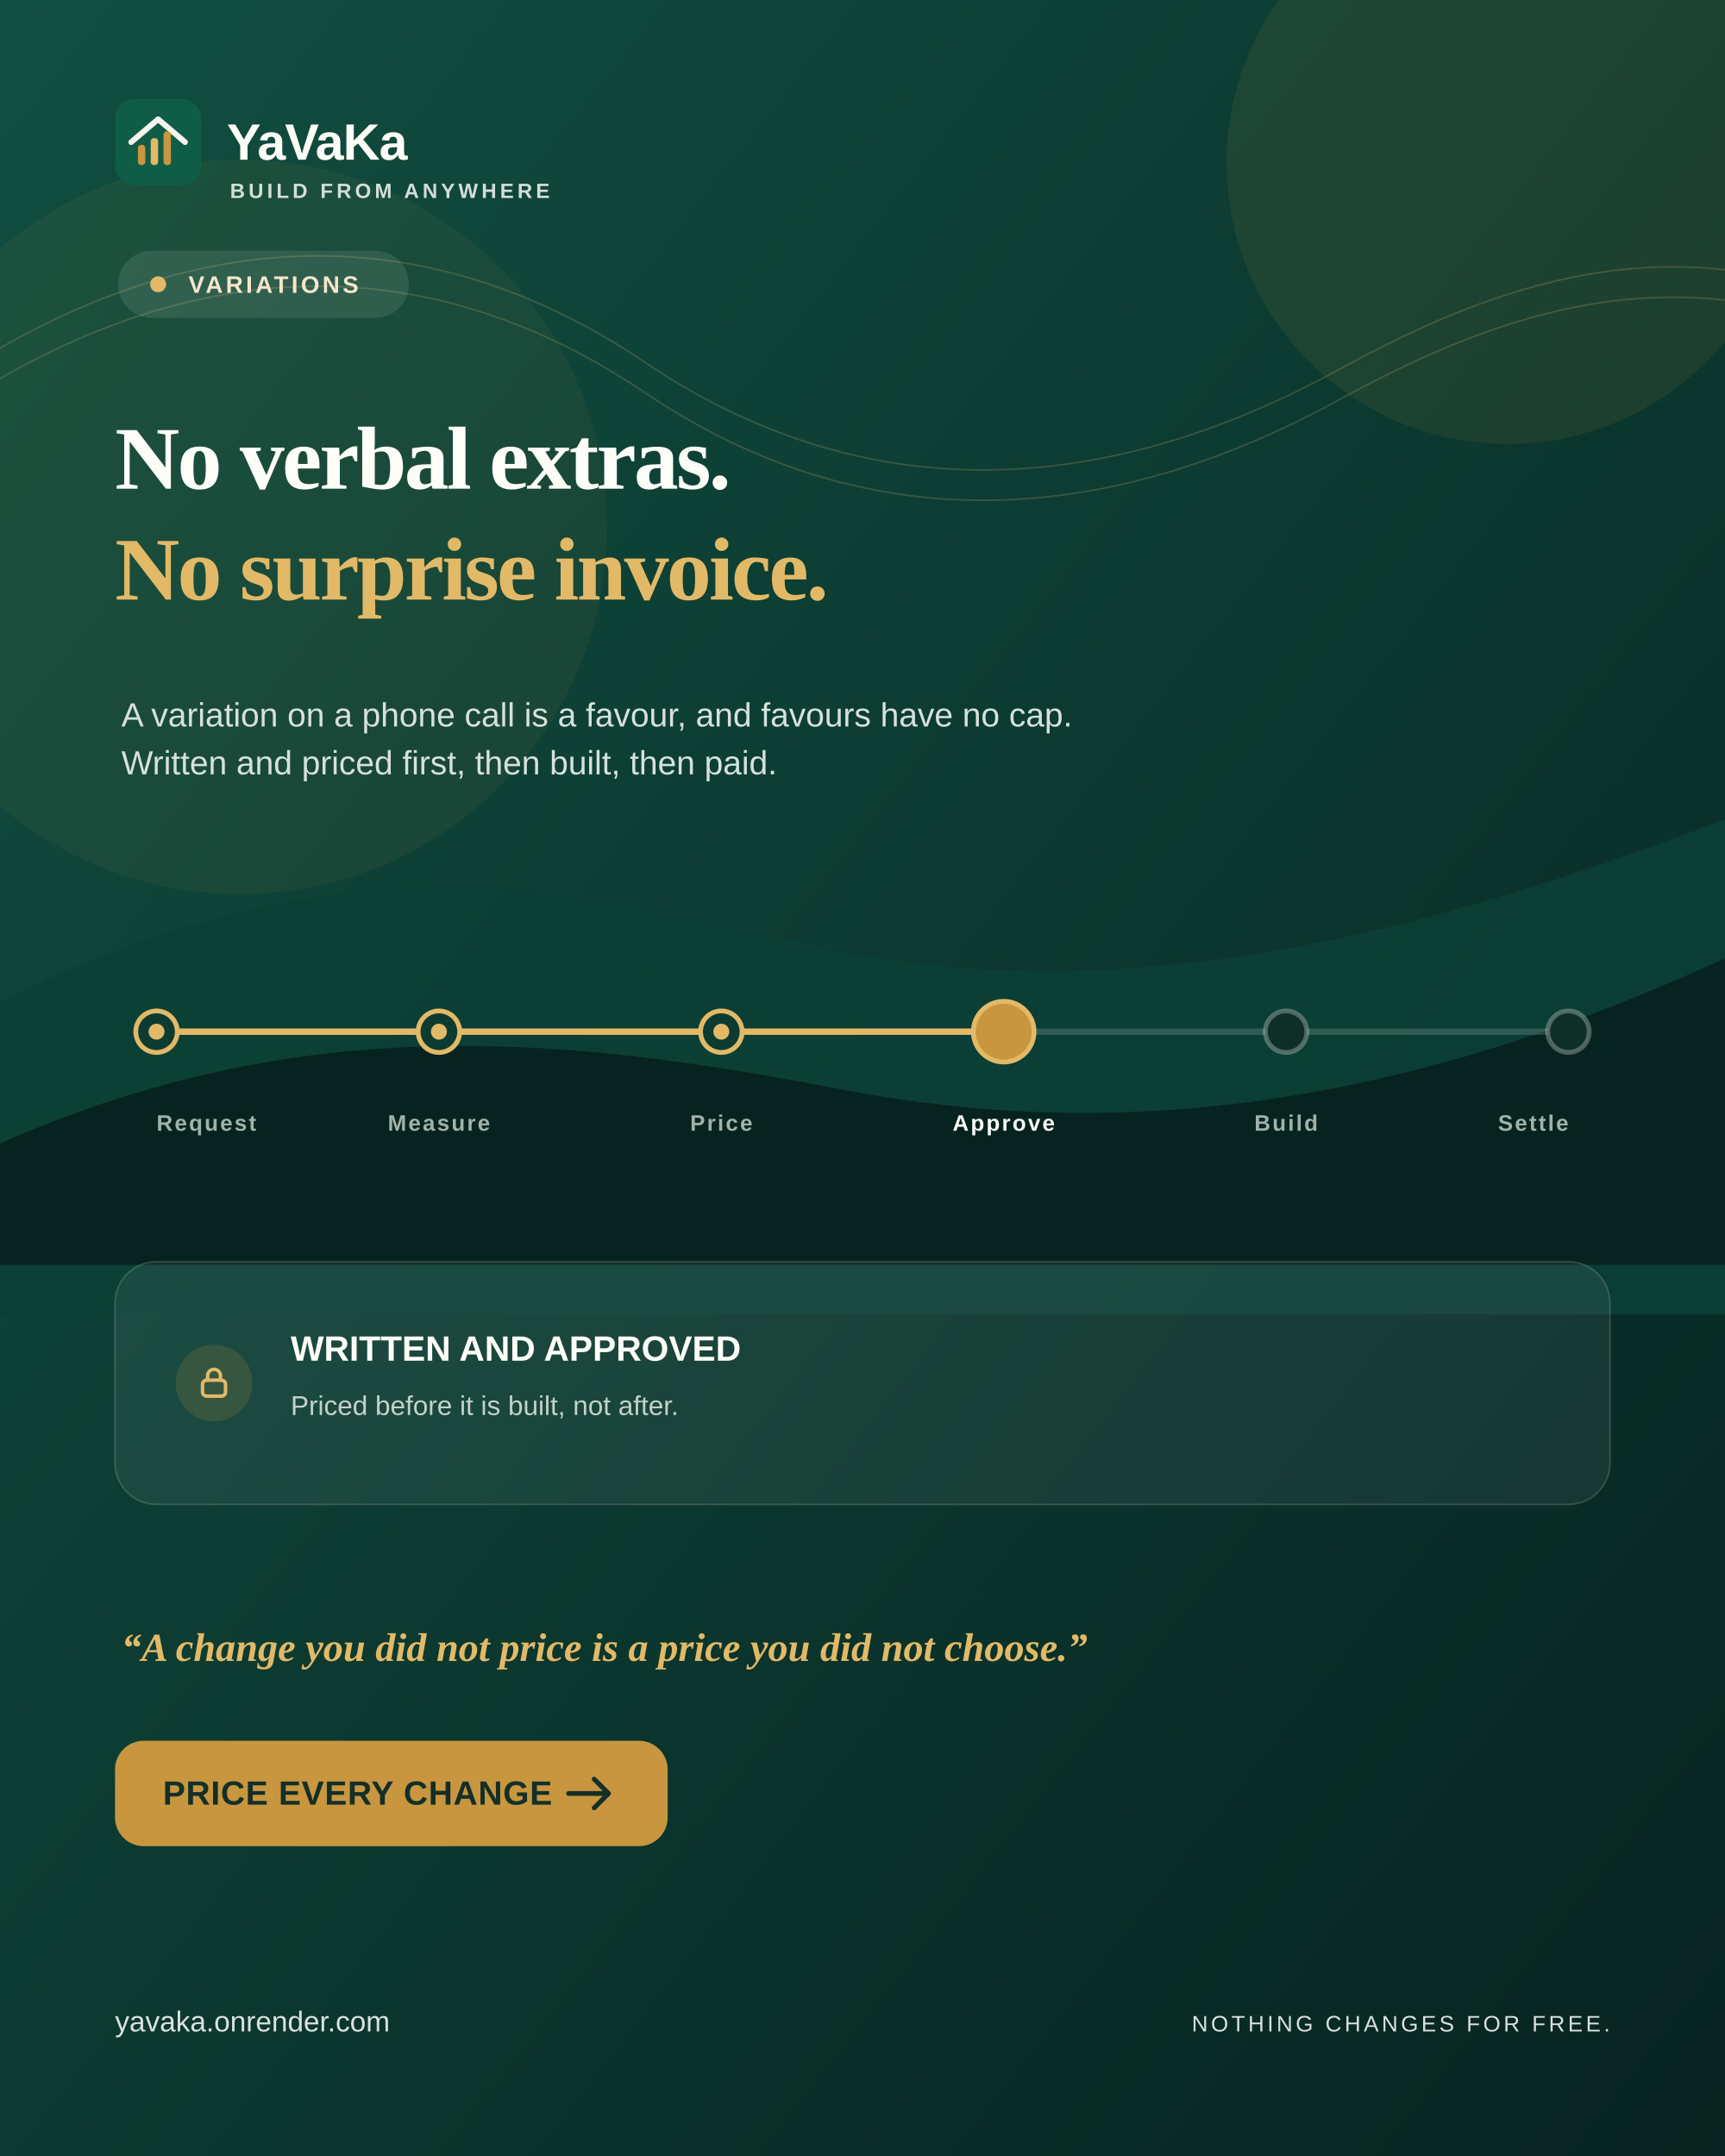
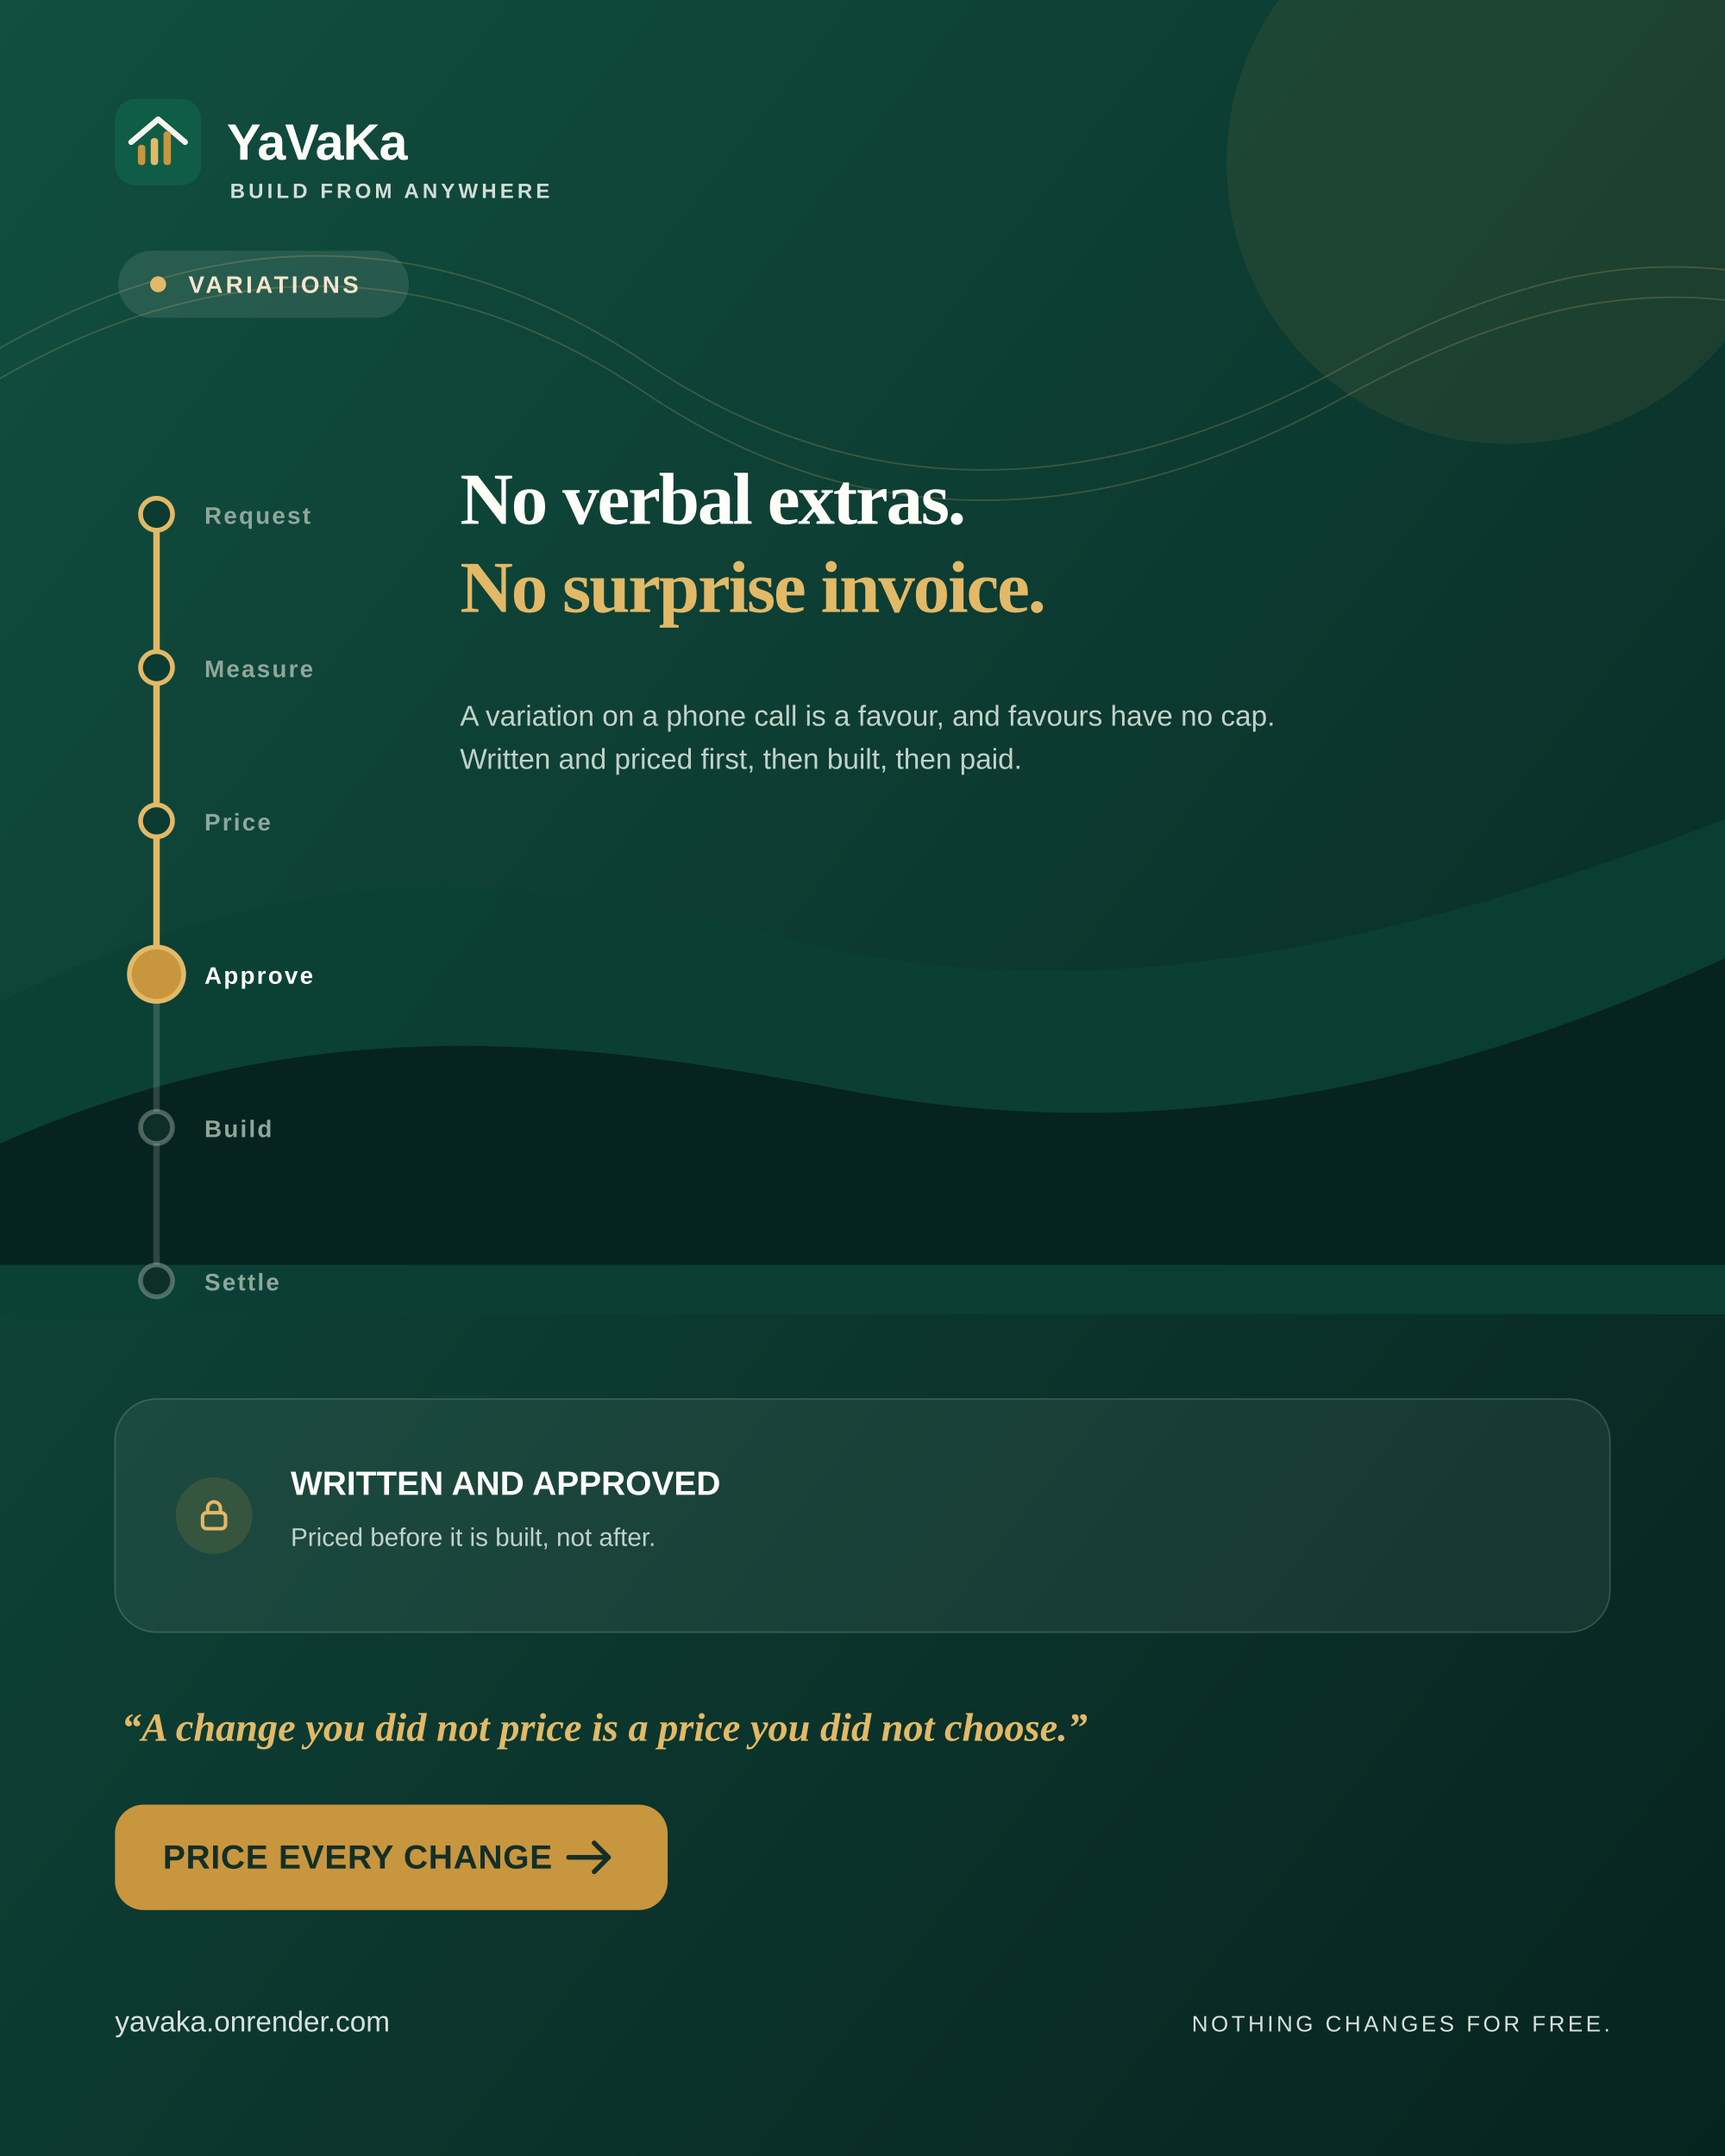
<svg xmlns="http://www.w3.org/2000/svg" width="1080" height="1350" viewBox="0 0 1080 1350" role="img" aria-labelledby="title desc">
  <defs>
    <linearGradient id="sky" x1="0" y1="0" x2="1" y2="1">
      <stop offset="0" stop-color="#114f40" />
      <stop offset="1" stop-color="#07231f" />
    </linearGradient>
    <linearGradient id="paper" x1="0" y1="0" x2="1" y2="1">
      <stop offset="0" stop-color="#fbf8f1" />
      <stop offset="1" stop-color="#ece6da" />
    </linearGradient>
    <filter id="shadow" x="-20%" y="-20%" width="140%" height="150%">
      <feDropShadow dx="0" dy="18" stdDeviation="18" flood-color="#16372d" flood-opacity=".15" />
    </filter>
  </defs>
  <rect x="0" y="0" width="1080" height="1350" fill="url(#sky)" />
  <circle cx="944" cy="102" r="176" fill="#c8963e" opacity=".09" />
  <path d="M0 627c172-84 305-89 476-43s347 28 604-71v310H0Z" fill="#0b4035" opacity=".85" />
  <path d="M0 716c190-84 355-67 526-34s348 13 554-82v192H0Z" fill="#07231f" />
  <g fill="none" stroke="#d8b36d" stroke-opacity=".22">
    <path d="M-20 230c145-91 289-94 424-3s284 87 435 4 253-82 387-15" />
    <path d="M-20 249c145-91 289-94 424-3s284 87 435 4 253-82 387-15" />
  </g>
-   <circle cx="150" cy="330" r="230" fill="#c8963e" opacity=".06" />
  <rect x="72" y="62" width="54" height="54" rx="12.66" fill="#0F5D46" />
  <path d="M82.12 89.0 L99.0 74.66 L115.88 89.0" fill="none" stroke="#F7F4EF" stroke-width="3.54" stroke-linecap="round" stroke-linejoin="round" />
  <rect x="86.34" y="90.69" width="4.64" height="12.66" rx="2.02" fill="#C8963E" />
  <rect x="94.36" y="86.47" width="4.64" height="16.88" rx="2.02" fill="#E3B968" />
  <rect x="102.38" y="82.25" width="4.64" height="21.09" rx="2.02" fill="#C8963E" />
  <text x="142" y="100" fill="#fffdf8" font-family="Arial, Helvetica, sans-serif" font-size="32" font-weight="700" letter-spacing="-0.5">YaVaKa</text>
  <text x="144" y="124" fill="#d2ded7" font-family="Arial, Helvetica, sans-serif" font-size="13" font-weight="700" letter-spacing="2.2">BUILD FROM ANYWHERE</text>
  <rect x="74" y="157" width="182" height="42" rx="21.0" fill="#fffdf8" opacity="0.1" />
  <circle cx="99" cy="178.0" r="5" fill="#e2b967" />
  <text x="118" y="183.4" fill="#f3e6cb" font-family="Arial, Helvetica, sans-serif" font-size="15" font-weight="700" letter-spacing="1.8">VARIATIONS</text>
-   <text x="72" y="306" fill="#fffdf8" font-family="Georgia, 'Times New Roman', serif" font-size="56" font-weight="700" letter-spacing="-1.456">No verbal extras.</text>
-   <text x="72" y="375.44" fill="#e2b967" font-family="Georgia, 'Times New Roman', serif" font-size="56" font-weight="700" letter-spacing="-1.456">No surprise invoice.</text>
-   <text x="76" y="454.88" fill="#d5e1da" font-family="Arial, Helvetica, sans-serif" font-size="21" font-weight="400">A variation on a phone call is a favour, and favours have no cap.</text>
-   <text x="76" y="484.88" fill="#d5e1da" font-family="Arial, Helvetica, sans-serif" font-size="21" font-weight="400">Written and priced first, then built, then paid.</text>
-   <path d="M98 646h884" stroke="#fffdf8" stroke-opacity=".16" stroke-width="4" />
-   <path d="M98 646h530.4" stroke="#e2b967" stroke-width="4" />
-   <circle cx="98.0" cy="646" r="13" fill="#0c3b31" stroke="#e2b967" stroke-opacity="1" stroke-width="3" />
-   <circle cx="98.0" cy="646" r="5" fill="#e2b967" />
-   <text x="98.0" y="708" fill="#9fb3a8" font-family="Arial, Helvetica, sans-serif" font-size="14" font-weight="700" letter-spacing="1.2">Request</text>
-   <circle cx="274.8" cy="646" r="13" fill="#0c3b31" stroke="#e2b967" stroke-opacity="1" stroke-width="3" />
-   <circle cx="274.8" cy="646" r="5" fill="#e2b967" />
-   <text x="274.8" y="708" fill="#9fb3a8" font-family="Arial, Helvetica, sans-serif" font-size="14" font-weight="700" letter-spacing="1.2" text-anchor="middle">Measure</text>
-   <circle cx="451.6" cy="646" r="13" fill="#0c3b31" stroke="#e2b967" stroke-opacity="1" stroke-width="3" />
-   <circle cx="451.6" cy="646" r="5" fill="#e2b967" />
-   <text x="451.6" y="708" fill="#9fb3a8" font-family="Arial, Helvetica, sans-serif" font-size="14" font-weight="700" letter-spacing="1.2" text-anchor="middle">Price</text>
-   <circle cx="628.4" cy="646" r="19" fill="#c8963e" stroke="#e2b967" stroke-opacity="1" stroke-width="3" />
-   <text x="628.4" y="708" fill="#fffdf8" font-family="Arial, Helvetica, sans-serif" font-size="14" font-weight="700" letter-spacing="1.2" text-anchor="middle">Approve</text>
-   <circle cx="805.2" cy="646" r="13" fill="#0e2f28" stroke="#fffdf8" stroke-opacity="0.28" stroke-width="3" />
-   <text x="805.2" y="708" fill="#9fb3a8" font-family="Arial, Helvetica, sans-serif" font-size="14" font-weight="700" letter-spacing="1.2" text-anchor="middle">Build</text>
-   <circle cx="982.0" cy="646" r="13" fill="#0e2f28" stroke="#fffdf8" stroke-opacity="0.28" stroke-width="3" />
-   <text x="982.0" y="708" fill="#9fb3a8" font-family="Arial, Helvetica, sans-serif" font-size="14" font-weight="700" letter-spacing="1.2" text-anchor="end">Settle</text>
-   <rect x="72" y="790" width="936" height="152" rx="26" fill="#ffffff" opacity="0.06" />
-   <rect x="72" y="790" width="936" height="152" rx="26" fill="none" stroke="#fffdf8" stroke-width="1" opacity="0.16" />
-   <circle cx="134" cy="866" r="24" fill="#c8963e" opacity=".16" />
-   <g transform="translate(122 854)" fill="none" stroke="#e2b967" stroke-width="2.2" stroke-linecap="round" stroke-linejoin="round">
+   <path d="M98 322v480" stroke="#fffdf8" stroke-opacity=".16" stroke-width="4" />
+   <path d="M98 322v288" stroke="#e2b967" stroke-width="4" />
+   <circle cx="98" cy="322" r="10" fill="#0c3b31" stroke="#e2b967" stroke-opacity="1" stroke-width="3" />
+   <text x="128" y="328" fill="#8fa79b" font-family="Arial, Helvetica, sans-serif" font-size="15" font-weight="700" letter-spacing="1.2">Request</text>
+   <circle cx="98" cy="418" r="10" fill="#0c3b31" stroke="#e2b967" stroke-opacity="1" stroke-width="3" />
+   <text x="128" y="424" fill="#8fa79b" font-family="Arial, Helvetica, sans-serif" font-size="15" font-weight="700" letter-spacing="1.2">Measure</text>
+   <circle cx="98" cy="514" r="10" fill="#0c3b31" stroke="#e2b967" stroke-opacity="1" stroke-width="3" />
+   <text x="128" y="520" fill="#8fa79b" font-family="Arial, Helvetica, sans-serif" font-size="15" font-weight="700" letter-spacing="1.2">Price</text>
+   <circle cx="98" cy="610" r="17" fill="#c8963e" stroke="#e2b967" stroke-opacity="1" stroke-width="3" />
+   <text x="128" y="616" fill="#fffdf8" font-family="Arial, Helvetica, sans-serif" font-size="15" font-weight="700" letter-spacing="1.2">Approve</text>
+   <circle cx="98" cy="706" r="10" fill="#0e2f28" stroke="#fffdf8" stroke-opacity="0.28" stroke-width="3" />
+   <text x="128" y="712" fill="#8fa79b" font-family="Arial, Helvetica, sans-serif" font-size="15" font-weight="700" letter-spacing="1.2">Build</text>
+   <circle cx="98" cy="802" r="10" fill="#0e2f28" stroke="#fffdf8" stroke-opacity="0.28" stroke-width="3" />
+   <text x="128" y="808" fill="#8fa79b" font-family="Arial, Helvetica, sans-serif" font-size="15" font-weight="700" letter-spacing="1.2">Settle</text>
+   <text x="288" y="328" fill="#fffdf8" font-family="Georgia, 'Times New Roman', serif" font-size="46" font-weight="700" letter-spacing="-1.196">No verbal extras.</text>
+   <text x="288" y="383.2" fill="#e2b967" font-family="Georgia, 'Times New Roman', serif" font-size="46" font-weight="700" letter-spacing="-1.196">No surprise invoice.</text>
+   <text x="288" y="454.4" fill="#c3d2c9" font-family="Arial, Helvetica, sans-serif" font-size="18" font-weight="400">A variation on a phone call is a favour, and favours have no cap.</text>
+   <text x="288" y="481.4" fill="#c3d2c9" font-family="Arial, Helvetica, sans-serif" font-size="18" font-weight="400">Written and priced first, then built, then paid.</text>
+   <rect x="72" y="876" width="936" height="146" rx="26" fill="#ffffff" opacity="0.06" />
+   <rect x="72" y="876" width="936" height="146" rx="26" fill="none" stroke="#fffdf8" stroke-width="1" opacity="0.16" />
+   <circle cx="134" cy="949" r="24" fill="#c8963e" opacity=".16" />
+   <g transform="translate(122 937)" fill="none" stroke="#e2b967" stroke-width="2.2" stroke-linecap="round" stroke-linejoin="round">
    <rect x="4.8" y="10.2" width="14.4" height="10" rx="2.6" />
    <path d="M8 10.2V7.4a4 4 0 0 1 8 0v2.8" />
  </g>
-   <text x="182" y="852" fill="#fffdf8" font-family="Arial, Helvetica, sans-serif" font-size="22" font-weight="700">WRITTEN AND APPROVED</text>
-   <text x="182" y="886" fill="#c3d2c9" font-family="Arial, Helvetica, sans-serif" font-size="17" font-weight="400">Priced before it is built, not after.</text>
-   <text x="76" y="1040" fill="#e2b967" font-family="Georgia, 'Times New Roman', serif" font-size="25" font-weight="700" font-style="italic">“A change you did not price is a price you did not choose.”</text>
-   <rect x="72" y="1090" width="346" height="66" rx="18" fill="#c8963e" />
-   <text x="102" y="1130.0" fill="#142f27" font-family="Arial, Helvetica, sans-serif" font-size="21" font-weight="700" letter-spacing="0.4">PRICE EVERY CHANGE</text>
-   <path d="M356 1123.0h25m-9-9 9 9-9 9" fill="none" stroke="#142f27" stroke-width="3" stroke-linecap="round" stroke-linejoin="round" />
+   <text x="182" y="936" fill="#fffdf8" font-family="Arial, Helvetica, sans-serif" font-size="21" font-weight="700">WRITTEN AND APPROVED</text>
+   <text x="182" y="968" fill="#c3d2c9" font-family="Arial, Helvetica, sans-serif" font-size="16" font-weight="400">Priced before it is built, not after.</text>
+   <text x="76" y="1090" fill="#e2b967" font-family="Georgia, 'Times New Roman', serif" font-size="25" font-weight="700" font-style="italic">“A change you did not price is a price you did not choose.”</text>
+   <rect x="72" y="1130" width="346" height="66" rx="18" fill="#c8963e" />
+   <text x="102" y="1170.0" fill="#142f27" font-family="Arial, Helvetica, sans-serif" font-size="21" font-weight="700" letter-spacing="0.4">PRICE EVERY CHANGE</text>
+   <path d="M356 1163.0h25m-9-9 9 9-9 9" fill="none" stroke="#142f27" stroke-width="3" stroke-linecap="round" stroke-linejoin="round" />
  <text x="72" y="1272" fill="#d9e2dc" font-family="Arial, Helvetica, sans-serif" font-size="18" font-weight="400">yavaka.onrender.com</text>
  <text x="1008" y="1272" fill="#d9e2dc" font-family="Arial, Helvetica, sans-serif" font-size="14" font-weight="400" letter-spacing="1.9" text-anchor="end">NOTHING CHANGES FOR FREE.</text>
</svg>
